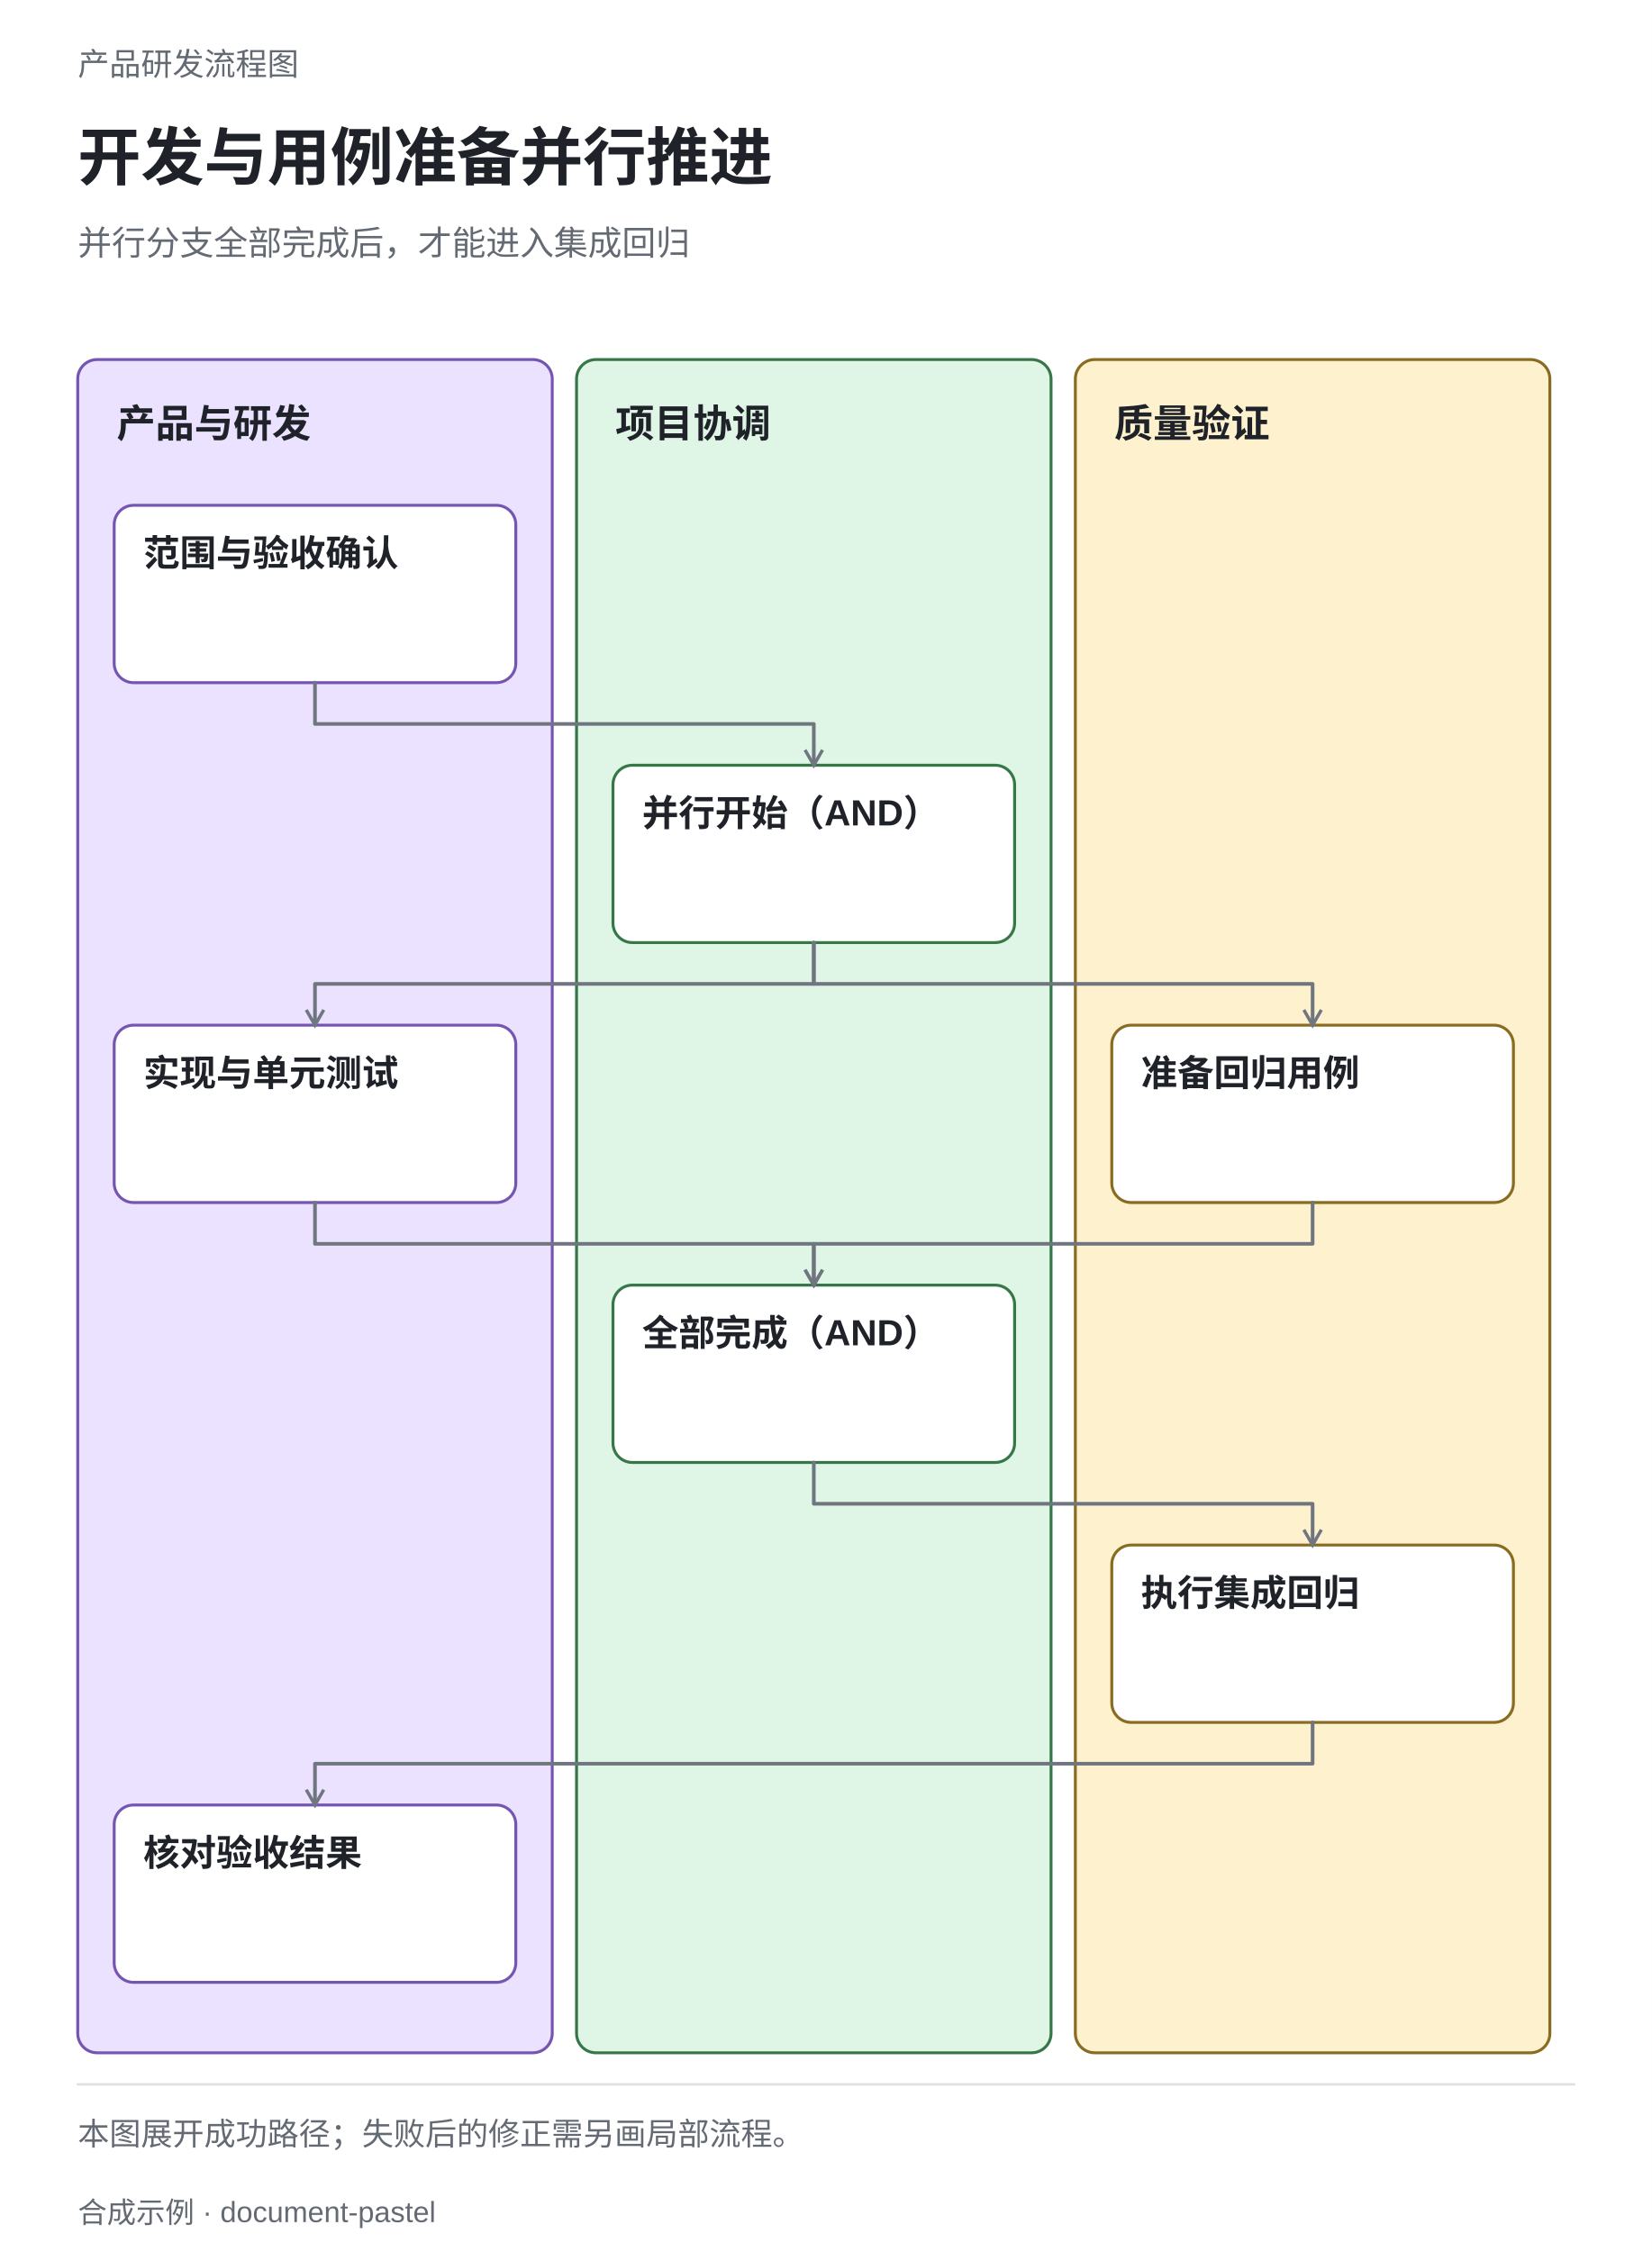
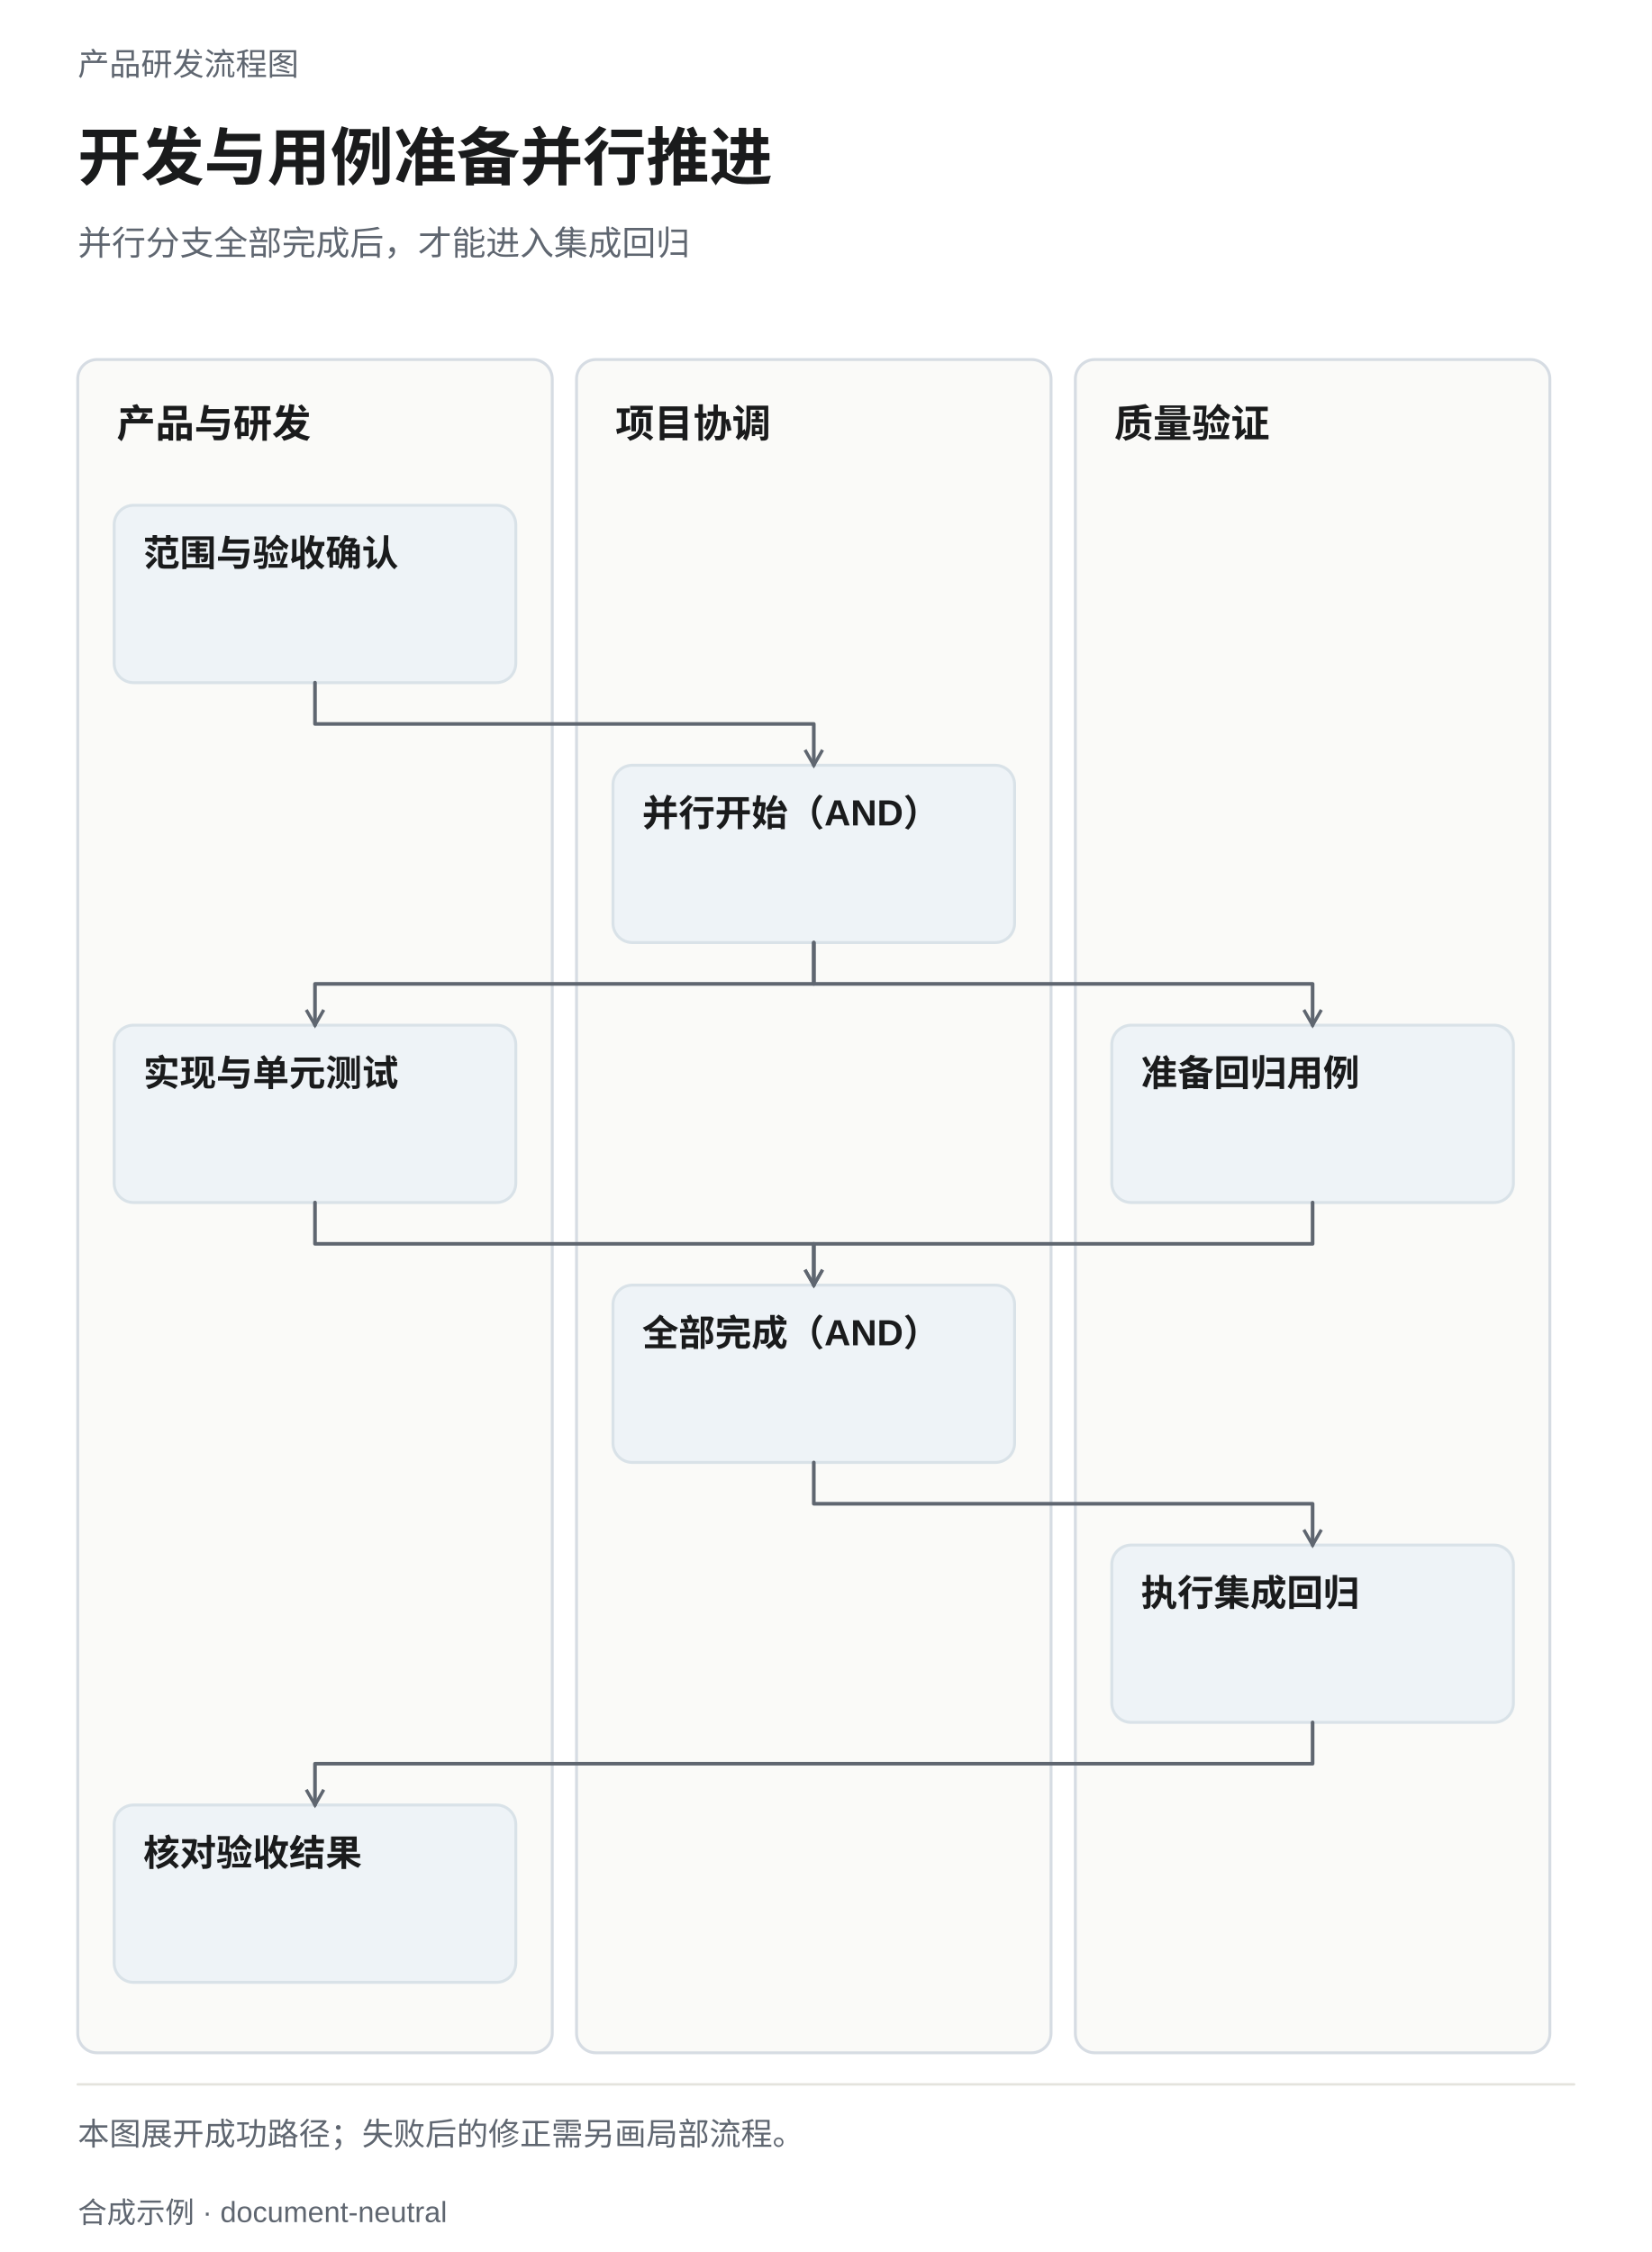
<svg xmlns="http://www.w3.org/2000/svg" width="680" height="927" viewBox="0 0 680 927" role="img">
  <defs>
    <marker id="arrow" viewBox="0 0 10 10" refX="8" refY="5" markerWidth="6" markerHeight="6" orient="auto">
-       <path d="M1 1 L8 5 L1 9" fill="none" stroke="#707680" stroke-width="1.5" />
+       <path d="M1 1 L8 5 L1 9" fill="none" stroke="#5F6670" stroke-width="1.5" />
    </marker>
  </defs>
-   <rect width="680" height="100%" fill="white" />
+   <rect width="680" height="100%" fill="#FFFFFF" />
  <g font-family="Arial, PingFang SC, Noto Sans CJK SC, sans-serif">
-     <text x="32" y="31.0" font-size="13" fill="#646A73" font-weight="400" text-anchor="start">产品研发流程图</text>
-     <text x="32" y="74.0" font-size="26" fill="#1F2329" font-weight="600" text-anchor="start">开发与用例准备并行推进</text>
-     <text x="32" y="105.0" font-size="14" fill="#646A73" font-weight="400" text-anchor="start">并行分支全部完成后，才能进入集成回归</text>
-     <rect x="32.0" y="148" width="195.333" height="697" rx="8" fill="#EAE2FE" stroke="#7456B2" stroke-width="1.2" />
-     <text x="48.0" y="180.0" font-size="16" fill="#1F2329" font-weight="600" text-anchor="start">产品与研发</text>
-     <rect x="237.333" y="148" width="195.333" height="697" rx="8" fill="#DFF5E5" stroke="#367747" stroke-width="1.2" />
-     <text x="253.333" y="180.0" font-size="16" fill="#1F2329" font-weight="600" text-anchor="start">项目协调</text>
-     <rect x="442.667" y="148" width="195.333" height="697" rx="8" fill="#FEF1CE" stroke="#896B21" stroke-width="1.2" />
-     <text x="458.667" y="180.0" font-size="16" fill="#1F2329" font-weight="600" text-anchor="start">质量验证</text>
-     <rect x="47.0" y="208" width="165.333" height="73" rx="8" fill="white" stroke="#7456B2" stroke-width="1.2" />
-     <text x="59.0" y="233.0" font-size="15" fill="#1F2329" font-weight="600" text-anchor="start">范围与验收确认</text>
-     <rect x="252.333" y="315" width="165.333" height="73" rx="8" fill="white" stroke="#367747" stroke-width="1.2" />
-     <text x="264.333" y="340.0" font-size="15" fill="#1F2329" font-weight="600" text-anchor="start">并行开始（AND）</text>
-     <rect x="47.0" y="422" width="165.333" height="73" rx="8" fill="white" stroke="#7456B2" stroke-width="1.2" />
-     <text x="59.0" y="447.0" font-size="15" fill="#1F2329" font-weight="600" text-anchor="start">实现与单元测试</text>
-     <rect x="457.667" y="422" width="165.333" height="73" rx="8" fill="white" stroke="#896B21" stroke-width="1.2" />
-     <text x="469.667" y="447.0" font-size="15" fill="#1F2329" font-weight="600" text-anchor="start">准备回归用例</text>
-     <rect x="252.333" y="529" width="165.333" height="73" rx="8" fill="white" stroke="#367747" stroke-width="1.2" />
-     <text x="264.333" y="554.0" font-size="15" fill="#1F2329" font-weight="600" text-anchor="start">全部完成（AND）</text>
-     <rect x="457.667" y="636" width="165.333" height="73" rx="8" fill="white" stroke="#896B21" stroke-width="1.2" />
-     <text x="469.667" y="661.0" font-size="15" fill="#1F2329" font-weight="600" text-anchor="start">执行集成回归</text>
-     <rect x="47.0" y="743" width="165.333" height="73" rx="8" fill="white" stroke="#7456B2" stroke-width="1.2" />
-     <text x="59.0" y="768.0" font-size="15" fill="#1F2329" font-weight="600" text-anchor="start">核对验收结果</text>
-     <path d="M129.667 281 V298.0 H335.0 V315" fill="none" stroke="#707680" stroke-width="1.5" stroke-linecap="round" stroke-linejoin="round" marker-end="url(#arrow)" />
-     <path d="M335.0 388 V405.0 H129.667 V422" fill="none" stroke="#707680" stroke-width="1.5" stroke-linecap="round" stroke-linejoin="round" marker-end="url(#arrow)" />
-     <path d="M335.0 388 V405.0 H540.333 V422" fill="none" stroke="#707680" stroke-width="1.5" stroke-linecap="round" stroke-linejoin="round" marker-end="url(#arrow)" />
-     <path d="M129.667 495 V512.0 H335.0 V529" fill="none" stroke="#707680" stroke-width="1.5" stroke-linecap="round" stroke-linejoin="round" marker-end="url(#arrow)" />
-     <path d="M540.333 495 V512.0 H335.0 V529" fill="none" stroke="#707680" stroke-width="1.5" stroke-linecap="round" stroke-linejoin="round" marker-end="url(#arrow)" />
-     <path d="M335.0 602 V619.0 H540.333 V636" fill="none" stroke="#707680" stroke-width="1.5" stroke-linecap="round" stroke-linejoin="round" marker-end="url(#arrow)" />
-     <path d="M540.333 709 V726.0 H129.667 V743" fill="none" stroke="#707680" stroke-width="1.5" stroke-linecap="round" stroke-linejoin="round" marker-end="url(#arrow)" />
-     <path d="M32 858 H648" fill="none" stroke="#DEE0E3" stroke-width="1" stroke-linecap="round" stroke-linejoin="round" />
-     <text x="32" y="883.0" font-size="13" fill="#646A73" font-weight="400" text-anchor="start">本图展开成功路径；失败后的修正需另画局部流程。</text>
-     <text x="32" y="915.0" font-size="12" fill="#646A73" font-weight="400" text-anchor="start">合成示例 · document-pastel</text>
+     <text x="32" y="31.0" font-size="13" fill="#5F6670" font-weight="400" text-anchor="start">产品研发流程图</text>
+     <text x="32" y="74.0" font-size="26" fill="#1A1B1C" font-weight="600" text-anchor="start">开发与用例准备并行推进</text>
+     <text x="32" y="105.0" font-size="14" fill="#5F6670" font-weight="400" text-anchor="start">并行分支全部完成后，才能进入集成回归</text>
+     <rect x="32.0" y="148" width="195.333" height="697" rx="8" fill="#FAFAF8" stroke="#D6DCE3" stroke-width="1.2" />
+     <text x="48.0" y="180.0" font-size="16" fill="#1A1B1C" font-weight="600" text-anchor="start">产品与研发</text>
+     <rect x="237.333" y="148" width="195.333" height="697" rx="8" fill="#FAFAF8" stroke="#D6DCE3" stroke-width="1.2" />
+     <text x="253.333" y="180.0" font-size="16" fill="#1A1B1C" font-weight="600" text-anchor="start">项目协调</text>
+     <rect x="442.667" y="148" width="195.333" height="697" rx="8" fill="#FAFAF8" stroke="#D6DCE3" stroke-width="1.2" />
+     <text x="458.667" y="180.0" font-size="16" fill="#1A1B1C" font-weight="600" text-anchor="start">质量验证</text>
+     <rect x="47.0" y="208" width="165.333" height="73" rx="8" fill="#EEF3F7" stroke="#D9E2E8" stroke-width="1.2" />
+     <text x="59.0" y="233.0" font-size="15" fill="#1A1B1C" font-weight="600" text-anchor="start">范围与验收确认</text>
+     <rect x="252.333" y="315" width="165.333" height="73" rx="8" fill="#EEF3F7" stroke="#D9E2E8" stroke-width="1.2" />
+     <text x="264.333" y="340.0" font-size="15" fill="#1A1B1C" font-weight="600" text-anchor="start">并行开始（AND）</text>
+     <rect x="47.0" y="422" width="165.333" height="73" rx="8" fill="#EEF3F7" stroke="#D9E2E8" stroke-width="1.2" />
+     <text x="59.0" y="447.0" font-size="15" fill="#1A1B1C" font-weight="600" text-anchor="start">实现与单元测试</text>
+     <rect x="457.667" y="422" width="165.333" height="73" rx="8" fill="#EEF3F7" stroke="#D9E2E8" stroke-width="1.2" />
+     <text x="469.667" y="447.0" font-size="15" fill="#1A1B1C" font-weight="600" text-anchor="start">准备回归用例</text>
+     <rect x="252.333" y="529" width="165.333" height="73" rx="8" fill="#EEF3F7" stroke="#D9E2E8" stroke-width="1.2" />
+     <text x="264.333" y="554.0" font-size="15" fill="#1A1B1C" font-weight="600" text-anchor="start">全部完成（AND）</text>
+     <rect x="457.667" y="636" width="165.333" height="73" rx="8" fill="#EEF3F7" stroke="#D9E2E8" stroke-width="1.2" />
+     <text x="469.667" y="661.0" font-size="15" fill="#1A1B1C" font-weight="600" text-anchor="start">执行集成回归</text>
+     <rect x="47.0" y="743" width="165.333" height="73" rx="8" fill="#EEF3F7" stroke="#D9E2E8" stroke-width="1.2" />
+     <text x="59.0" y="768.0" font-size="15" fill="#1A1B1C" font-weight="600" text-anchor="start">核对验收结果</text>
+     <path d="M129.667 281 V298.0 H335.0 V315" fill="none" stroke="#5F6670" stroke-width="1.5" stroke-linecap="round" stroke-linejoin="round" marker-end="url(#arrow)" />
+     <path d="M335.0 388 V405.0 H129.667 V422" fill="none" stroke="#5F6670" stroke-width="1.5" stroke-linecap="round" stroke-linejoin="round" marker-end="url(#arrow)" />
+     <path d="M335.0 388 V405.0 H540.333 V422" fill="none" stroke="#5F6670" stroke-width="1.5" stroke-linecap="round" stroke-linejoin="round" marker-end="url(#arrow)" />
+     <path d="M129.667 495 V512.0 H335.0 V529" fill="none" stroke="#5F6670" stroke-width="1.5" stroke-linecap="round" stroke-linejoin="round" marker-end="url(#arrow)" />
+     <path d="M540.333 495 V512.0 H335.0 V529" fill="none" stroke="#5F6670" stroke-width="1.5" stroke-linecap="round" stroke-linejoin="round" marker-end="url(#arrow)" />
+     <path d="M335.0 602 V619.0 H540.333 V636" fill="none" stroke="#5F6670" stroke-width="1.5" stroke-linecap="round" stroke-linejoin="round" marker-end="url(#arrow)" />
+     <path d="M540.333 709 V726.0 H129.667 V743" fill="none" stroke="#5F6670" stroke-width="1.5" stroke-linecap="round" stroke-linejoin="round" marker-end="url(#arrow)" />
+     <path d="M32 858 H648" fill="none" stroke="#E4E3DD" stroke-width="1" stroke-linecap="round" stroke-linejoin="round" />
+     <text x="32" y="883.0" font-size="13" fill="#5F6670" font-weight="400" text-anchor="start">本图展开成功路径；失败后的修正需另画局部流程。</text>
+     <text x="32" y="915.0" font-size="12" fill="#5F6670" font-weight="400" text-anchor="start">合成示例 · document-neutral</text>
  </g>
</svg>
